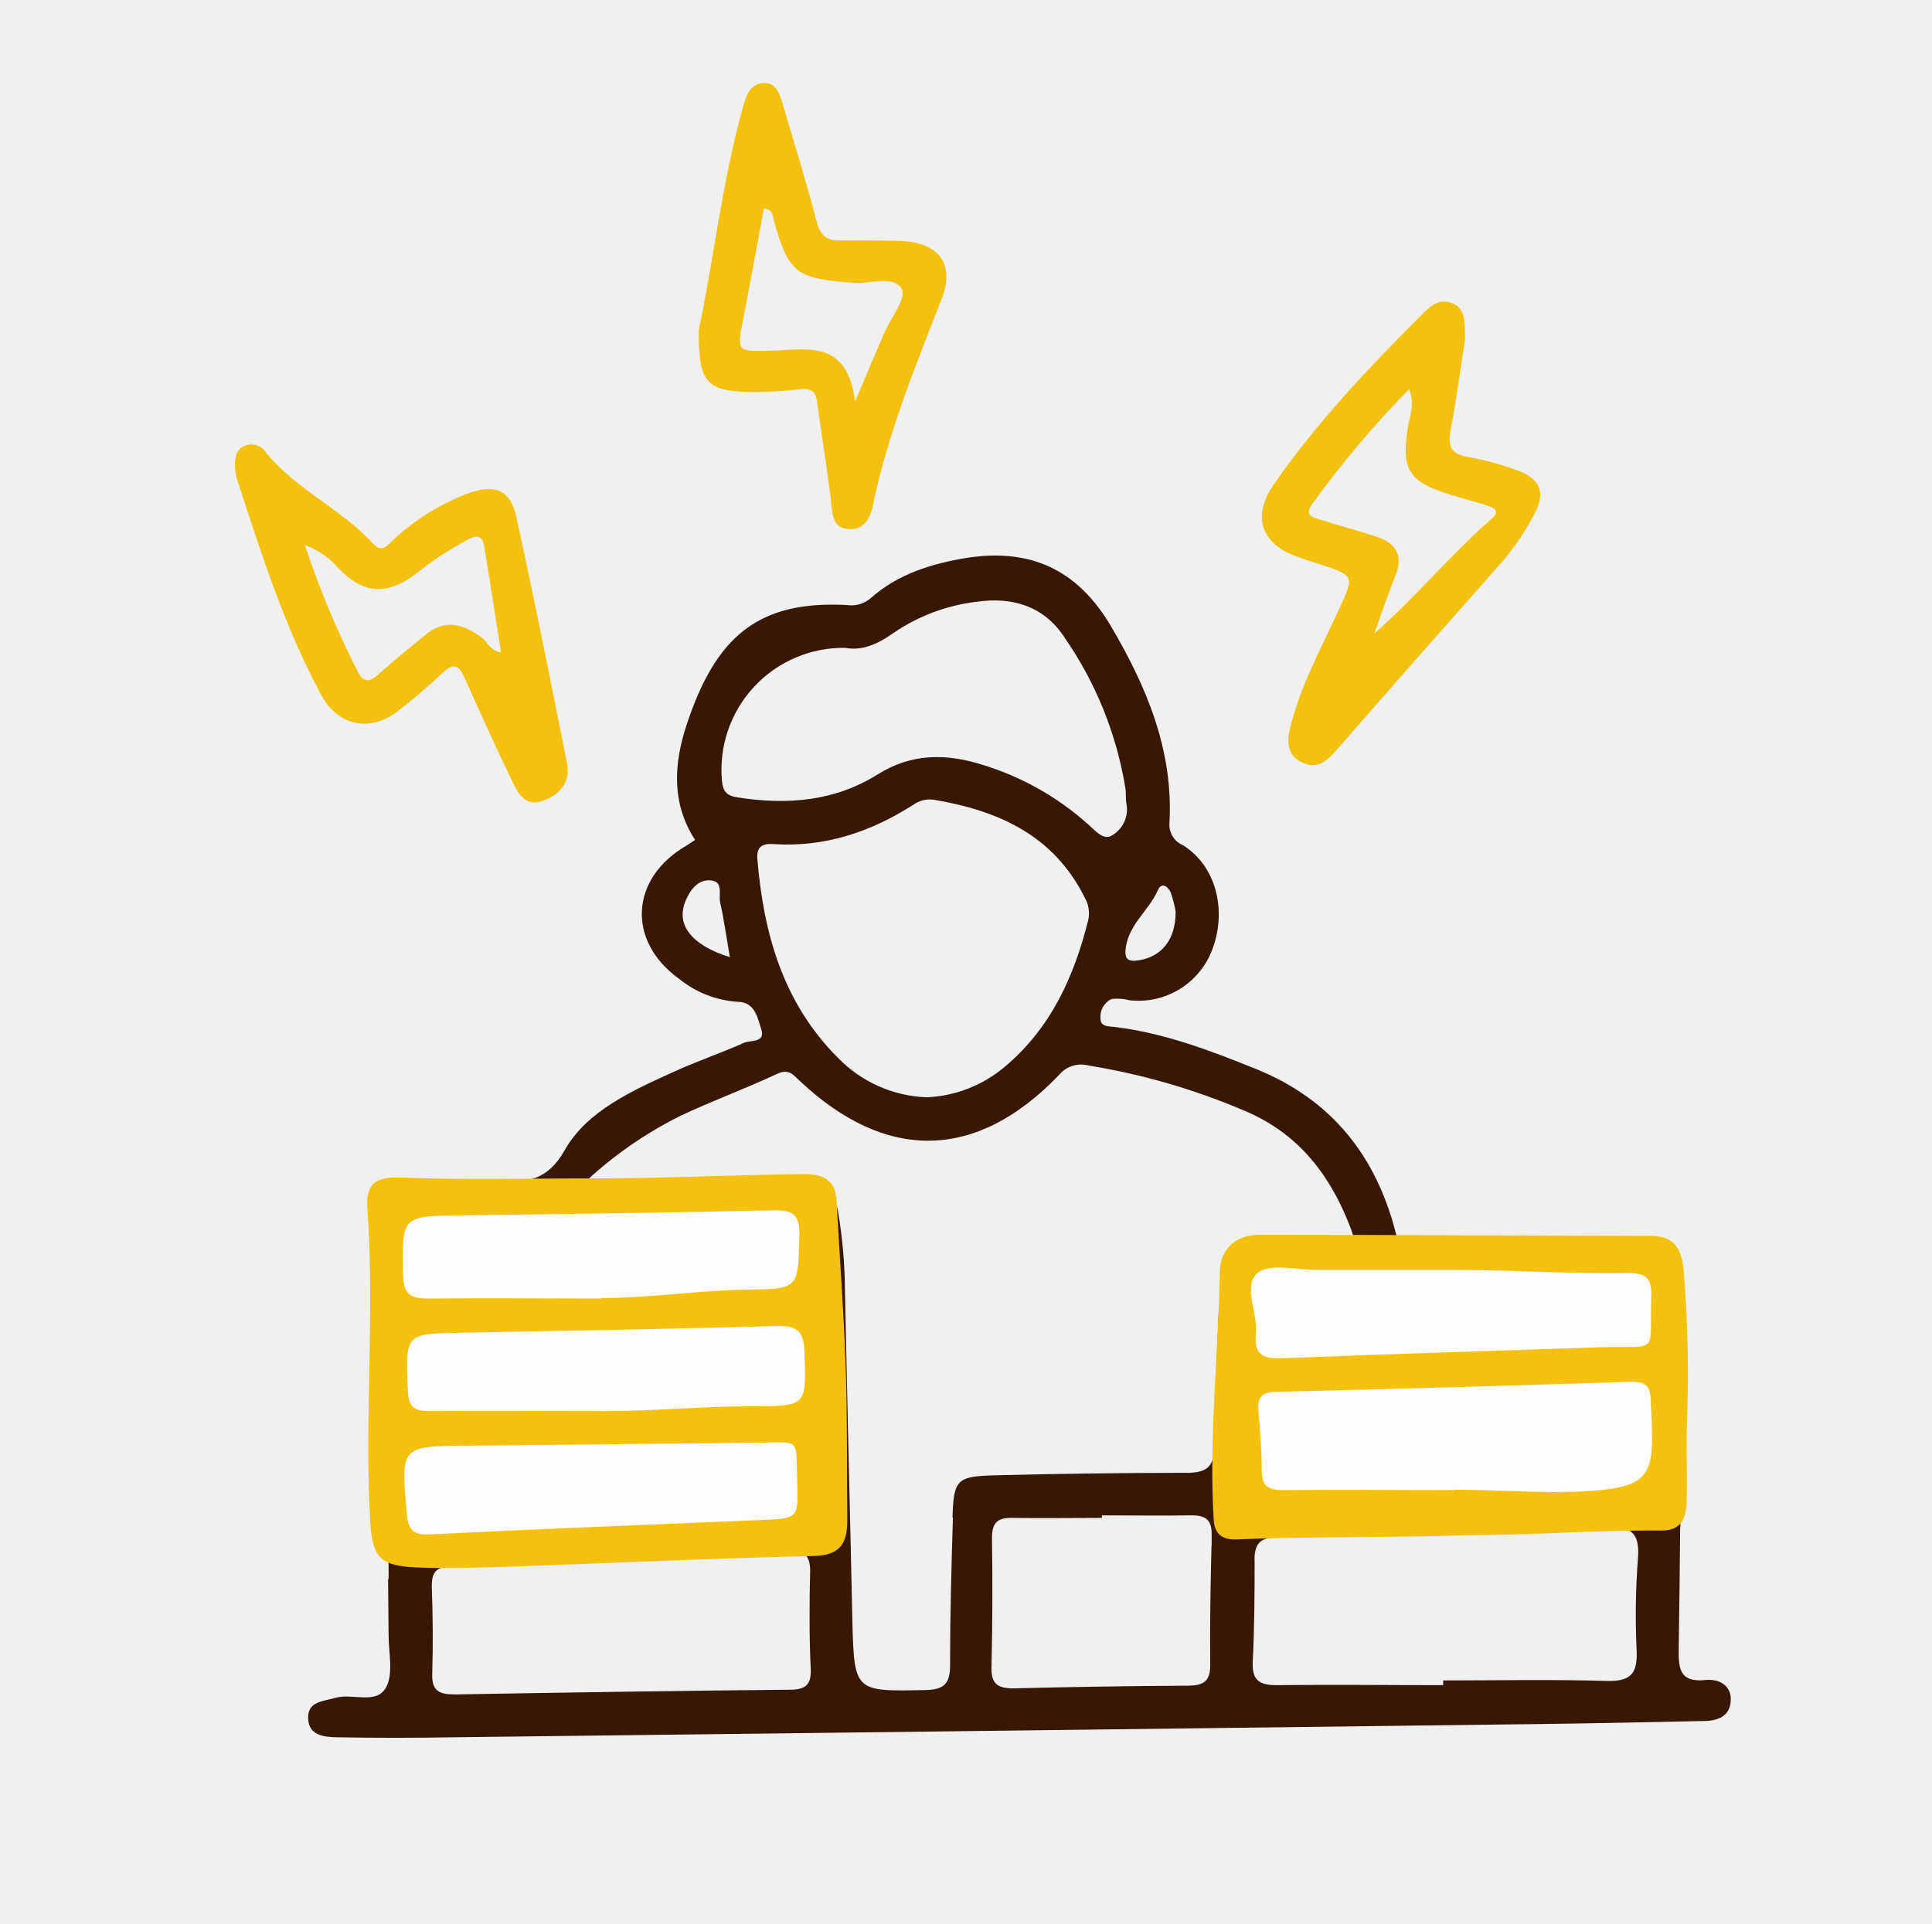
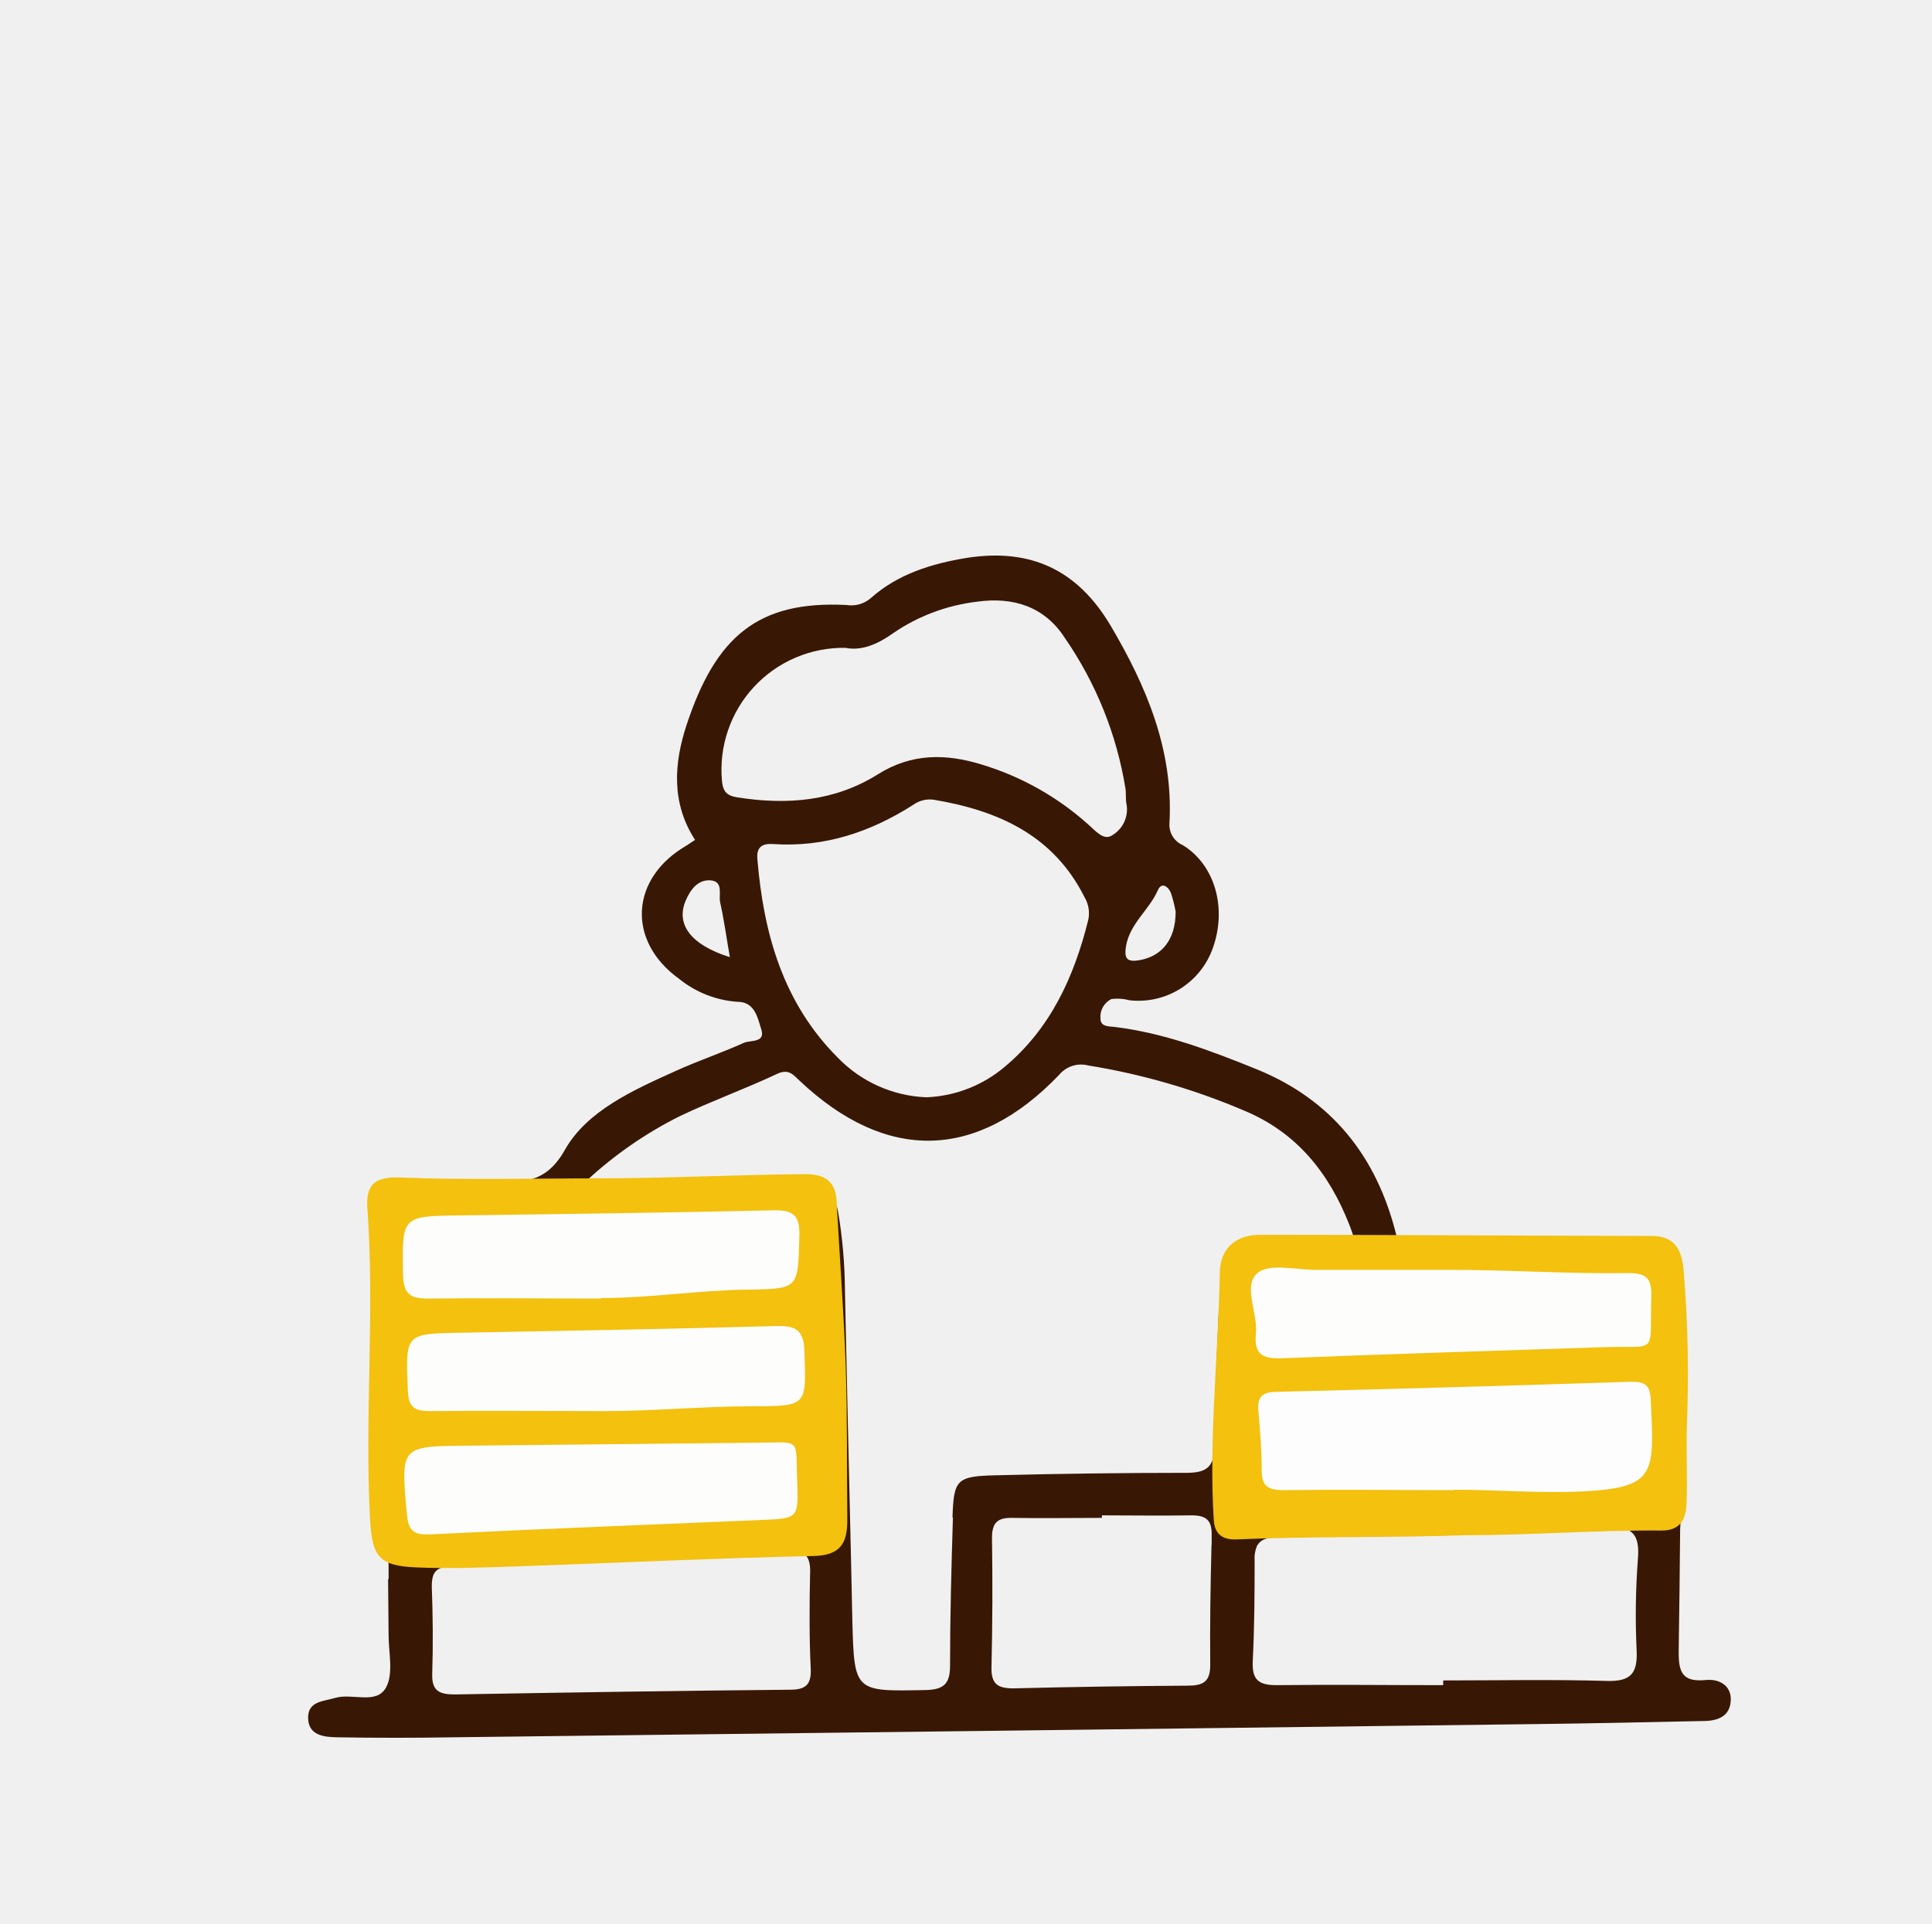
<svg xmlns="http://www.w3.org/2000/svg" width="229" height="228" viewBox="0 0 229 228" fill="none">
-   <g clip-path="url(#clip0_4669_5028)">
-     <path d="M202.17 199.16C199.02 199.49 198.95 197.74 198.98 195.36C199.053 190.587 199.11 185.813 199.15 181.04H191.59C193.59 181.19 194.34 182.15 194.15 184.67C193.869 188.33 193.816 192.004 193.99 195.67C194.11 198.35 193.32 199.35 190.49 199.27C184.02 199.08 177.49 199.21 171.06 199.21V199.77C164.47 199.77 157.89 199.69 151.31 199.77C149.08 199.77 148.39 199.06 148.49 196.89C148.69 192.89 148.71 188.96 148.71 185C148.664 184.366 148.778 183.73 149.04 183.15H143.6C143.48 187.89 143.4 192.64 143.45 197.38C143.45 199.38 142.6 199.82 140.81 199.83C133.91 199.87 127.01 199.977 120.11 200.15C118.26 200.15 117.48 199.63 117.52 197.67C117.64 192.563 117.66 187.447 117.58 182.32C117.58 180.52 118.23 179.91 119.95 179.94C123.5 180 127.05 179.94 130.61 179.94V179.64C134.16 179.64 137.72 179.7 141.27 179.64C143.05 179.64 143.66 180.29 143.62 182.04C143.62 182.41 143.62 182.79 143.62 183.16H149.06C149.4 182.57 150.06 182.26 151.34 182.24C164.4 181.967 177.453 181.57 190.5 181.05C190.869 181.03 191.24 181.03 191.61 181.05H199.17C199.25 173.29 199.313 165.523 199.36 157.75C199.407 156.074 199.276 154.398 198.97 152.75C198.16 148.98 196.97 148.1 193.11 148.16C184.95 148.3 176.79 148.41 168.64 148.65C166.75 148.7 165.95 148.21 165.46 146.24C163.15 137.08 157.85 130.36 148.91 126.74C143.47 124.54 138 122.46 132.11 121.74C131.45 121.66 130.43 121.74 130.44 120.74C130.396 120.269 130.497 119.795 130.729 119.382C130.961 118.97 131.314 118.637 131.74 118.43C132.456 118.339 133.183 118.39 133.88 118.58C135.98 118.817 138.098 118.336 139.89 117.216C141.682 116.096 143.043 114.402 143.75 112.41C145.45 107.69 144.04 102.56 140.2 100.19C139.684 99.969 139.252 99.589 138.968 99.105C138.683 98.621 138.561 98.058 138.62 97.5C139.08 88.88 135.87 81.32 131.62 74.13C127.71 67.57 122.19 64.96 114.62 66.13C110.47 66.81 106.44 68.02 103.2 70.92C102.807 71.255 102.345 71.5 101.848 71.638C101.35 71.776 100.829 71.804 100.32 71.72C89.87 71.19 84.85 75.44 81.389 85.91C79.909 90.39 79.51 95.14 82.389 99.57C82.04 99.79 81.7 100.02 81.389 100.23C74.689 104.09 74.249 111.55 80.499 116.04C82.465 117.635 84.875 118.584 87.4 118.76C89.499 118.76 89.799 120.68 90.24 122.04C90.749 123.65 88.939 123.28 88.159 123.63C85.49 124.83 82.7 125.77 80.04 126.98C75.04 129.24 69.57 131.68 66.95 136.32C64.579 140.53 61.69 140.07 58.309 140.17L54.539 140.24C46.249 140.43 45.719 140.9 45.76 149.3C45.819 161.52 45.95 173.74 46.059 185.95C46.059 186.37 46.059 186.79 46.059 187.21H51.239C51.44 186.01 52.239 185.67 53.76 185.69C60.349 185.8 66.93 183.05 73.519 183.05C79.999 183.05 86.639 183.82 93.12 183.69C95.309 183.69 96.12 184.35 96.019 186.54C95.939 189.77 95.919 194.43 96.09 197.66C96.189 199.46 95.749 200.3 93.719 200.31C80.439 200.43 67.169 200.64 53.889 200.87C52.109 200.87 51.169 200.48 51.23 198.46C51.34 195.01 51.309 191.56 51.179 188.12C51.171 187.816 51.191 187.511 51.239 187.21H45.999L46.059 193.83C46.059 195.91 46.65 198.34 45.779 200C44.66 202.14 41.779 200.68 39.73 201.28C38.33 201.7 36.529 201.66 36.52 203.6C36.52 205.73 38.37 205.92 39.94 205.95C44.539 206.03 49.139 206.03 53.739 205.95C96.626 205.443 139.52 204.92 182.42 204.38C188.9 204.3 195.42 204.16 201.88 204.02C203.57 204.02 205.13 203.5 205.15 201.45C205.16 199.78 203.74 199 202.17 199.16ZM187.73 176.85C177.08 177.14 166.42 176.9 155.79 177.67C155.17 177.72 154.54 177.73 153.91 177.8C148.91 178.37 148.91 178.37 148.99 173.12C149.08 167.03 149.08 167.12 155.2 167.27C160.62 167.4 166.05 167.27 171.48 167.27V167.49C178.06 167.49 184.64 167.59 191.21 167.43C193.47 167.37 194.41 167.78 194.3 170.27C194 177.54 195.33 176.64 187.73 176.85ZM191.22 153.28C193.72 153.21 194.73 153.67 194.52 156.5C194.02 163.18 194.17 163.19 187.52 163.11C185.22 163.11 182.92 163.09 180.62 163.05C178.53 163.05 176.44 163.05 174.35 163.05C166.72 163.29 159.08 163.19 151.48 164.05C149.74 164.25 149.11 163.84 149.02 161.97C148.65 154.11 148.59 154.16 156.39 154.03C168.02 153.81 179.63 153.61 191.22 153.28ZM138.79 105.86C139.031 106.585 139.218 107.327 139.35 108.08C139.35 111.45 137.67 113.37 135.05 113.83C133.59 114.08 133.23 113.64 133.46 112.2C133.9 109.49 136.21 107.89 137.24 105.53C137.7 104.49 138.5 105.13 138.79 105.86ZM81.279 106.75C81.84 105.43 82.779 104.21 84.279 104.37C85.779 104.53 85.159 106.05 85.359 106.98C85.809 108.98 86.09 111.05 86.51 113.47C81.85 112 80.079 109.56 81.279 106.75ZM87.43 94.53C86.15 94.33 85.689 93.86 85.57 92.53C85.391 90.513 85.639 88.481 86.296 86.565C86.954 84.65 88.006 82.893 89.385 81.41C90.764 79.928 92.44 78.751 94.303 77.957C96.166 77.162 98.175 76.769 100.2 76.8C102.14 77.18 104.01 76.39 105.91 75.03C108.863 73.017 112.26 71.748 115.81 71.33C120.06 70.73 123.81 71.89 126.21 75.62C129.905 80.964 132.362 87.066 133.4 93.48C133.49 94.09 133.4 94.74 133.53 95.35C133.654 96.076 133.551 96.822 133.234 97.486C132.917 98.151 132.402 98.701 131.76 99.06C130.76 99.67 129.76 98.39 128.89 97.65C125.286 94.44 121.028 92.051 116.41 90.65C112.16 89.32 108.04 89.28 104.06 91.79C98.939 95 93.29 95.45 87.43 94.53ZM89.769 101.82C89.639 100.36 90.419 99.97 91.659 100.06C97.749 100.47 103.2 98.63 108.26 95.4C108.948 94.906 109.799 94.692 110.64 94.8C118.27 96.07 124.85 98.98 128.55 106.36C129.034 107.172 129.191 108.137 128.99 109.06C127.32 115.77 124.55 121.89 119.11 126.45C116.506 128.665 113.235 129.943 109.82 130.08C105.843 129.93 102.078 128.25 99.309 125.39C92.809 118.89 90.499 110.65 89.769 101.82ZM53.319 145.54C66.32 145.54 79.249 145.39 92.21 145.09C95.499 145.01 95.059 146.91 95.019 148.88C94.98 150.85 95.639 152.88 92.26 152.75C85.79 152.52 79.26 152.68 72.82 152.68V152.76C66.34 152.76 59.819 152.61 53.38 152.82C49.599 152.94 50.989 150.29 50.679 148.54C50.3 146.48 50.989 145.55 53.319 145.54ZM57.499 157.71C68.98 157.61 80.499 157.5 91.95 157.24C94.35 157.19 95.29 157.69 95.23 160.24C95.1 166.48 95.889 165.61 89.999 165.67C84.109 165.73 78.309 165.67 72.579 165.67C65.99 165.98 59.52 166.22 53.069 166.67C51.51 166.77 51.069 166.34 50.989 164.87C50.289 157.7 50.249 157.76 57.499 157.71ZM89.09 180.28C77.389 180.47 65.68 180.66 53.98 180.99C51.76 181.05 51.12 180.42 51.099 178.24C50.999 170.97 50.919 170.97 58.279 170.99C63.279 170.99 68.279 170.99 73.329 170.99V170.4C79.7 170.4 86.079 170.51 92.439 170.34C94.799 170.28 95.439 171.03 95.559 173.34C95.749 180.22 95.84 180.17 89.04 180.28H89.09ZM112.95 179.91C112.77 185.76 112.61 191.61 112.61 197.46C112.61 199.64 111.85 200.3 109.69 200.35C101.3 200.52 101.25 200.59 101.03 192.14L100.88 185.24C100.62 174.493 100.376 163.737 100.15 152.97C100.131 149.833 99.857 146.703 99.329 143.61C98.85 141.02 97.43 139.94 94.769 139.99C87.659 140.14 80.54 140.13 73.43 140.16C72.43 140.16 71.43 140.05 69.54 139.95C72.854 136.884 76.588 134.305 80.629 132.29C84.4 130.5 88.34 129.08 92.139 127.29C93.48 126.68 94.01 127.39 94.779 128.12C105.06 137.81 115.78 137.6 125.52 127.44C125.93 126.938 126.476 126.564 127.093 126.364C127.71 126.163 128.372 126.145 129 126.31C135.3 127.328 141.455 129.104 147.33 131.6C153.69 134.2 157.53 139.05 159.94 145.2C161.18 148.38 160.78 148.77 157.45 148.88C153.79 149.01 152.12 148.76 148.45 149.04C146.04 149.23 144.57 150.31 146.1 152.97C146.49 153.65 144.49 154.66 144.46 155.4C144.25 160.72 143.95 166.05 143.94 171.4C143.94 173.91 143.01 174.6 140.62 174.6C133.09 174.6 125.56 174.7 118.04 174.89C113.37 175 113.04 175.39 112.9 179.91H112.95Z" fill="#381805" />
-     <path d="M173.659 40.2C173.169 43.33 172.659 47.2 171.949 50.95C171.579 52.89 171.949 53.84 174.049 54.19C176.098 54.546 178.107 55.099 180.049 55.84C182.349 56.72 183.289 58.23 181.959 60.76C180.868 62.893 179.525 64.887 177.959 66.7C171.459 74.033 164.976 81.403 158.509 88.81C157.419 90.05 156.329 91.22 154.509 90.47C152.509 89.65 152.509 87.85 152.939 86.2C154.149 81.3 156.579 76.87 158.669 72.33C160.549 68.22 160.669 68.25 156.179 66.81C155.289 66.52 154.389 66.24 153.509 65.9C149.419 64.35 148.429 61.14 150.939 57.49C156.069 50.06 162.269 43.57 168.619 37.2C169.619 36.2 170.689 35.32 172.209 35.98C173.729 36.64 173.599 38.15 173.659 40.2ZM167.029 46.13C162.844 50.387 158.99 54.957 155.499 59.8C154.499 61.18 155.739 61.37 156.589 61.63C158.779 62.32 160.989 62.91 163.179 63.63C165.369 64.35 166.379 65.76 165.429 68.16C164.479 70.56 163.729 72.79 162.889 75.11C167.889 70.72 171.989 65.68 176.889 61.42C177.809 60.63 177.099 60.17 176.309 59.93C174.819 59.47 173.309 59.07 171.809 58.61C166.949 57.12 166.039 55.61 166.899 50.53C167.139 49.2 167.689 47.91 167.029 46.13Z" fill="#F3C10E" />
-     <path d="M27.859 55.46C27.859 54.37 27.859 53.46 28.859 52.91C29.336 52.676 29.884 52.632 30.393 52.786C30.901 52.94 31.332 53.281 31.599 53.74C35.179 58.07 40.479 60.36 44.249 64.47C45.249 65.57 45.869 64.69 46.549 64.07C49.146 61.619 52.206 59.712 55.549 58.46C58.679 57.35 60.549 58.09 61.209 61.32C63.339 71.01 65.269 80.74 67.209 90.48C67.679 92.84 66.209 94.32 64.209 94.98C62.209 95.64 61.379 93.98 60.689 92.59C58.763 88.53 56.886 84.447 55.059 80.34C54.349 78.72 53.659 78.61 52.389 79.83C50.716 81.411 48.964 82.906 47.139 84.31C43.889 86.82 40.139 86.08 38.139 82.52C33.699 74.29 30.889 65.41 28.019 56.57C27.937 56.205 27.883 55.834 27.859 55.46ZM59.389 77.36C58.719 73.06 58.079 68.9 57.389 64.74C57.159 63.24 56.289 63.54 55.389 64C53.185 65.188 51.093 66.573 49.139 68.14C45.729 70.63 43.049 70.38 40.139 67.39C39.072 66.132 37.693 65.176 36.139 64.62C37.831 69.733 39.907 74.71 42.349 79.51C43.109 81.05 43.819 80.86 44.919 79.88C46.699 78.29 48.569 76.77 50.419 75.26C52.809 73.26 55.049 74.03 57.229 75.68C57.839 76.17 58.079 77.11 59.389 77.36Z" fill="#F3C10E" />
-     <path d="M82.82 39.17C84.61 30.65 85.61 21.38 88.14 12.41C88.49 11.17 89.03 9.89 90.53 9.84C92.03 9.79 92.44 11.2 92.79 12.41C94.15 17.02 95.59 21.6 96.79 26.25C97.22 27.89 97.93 28.53 99.55 28.5C101.96 28.5 104.37 28.5 106.77 28.57C111.27 28.72 113.23 31.29 111.62 35.42C108.47 43.5 105.18 51.52 103.43 60.07C103.12 61.56 102.26 62.94 100.43 62.71C98.6 62.48 98.66 60.81 98.49 59.31C98.02 55.37 97.36 51.46 96.83 47.53C96.66 46.29 96 46.03 94.83 46.14C93.064 46.348 91.288 46.461 89.51 46.48C83.69 46.42 82.81 45.51 82.82 39.17ZM101.35 47.61C102.84 44.1 103.79 41.82 104.77 39.55C105.55 37.74 107.47 35.34 106.9 34.29C105.9 32.55 103.17 33.69 101.18 33.53C94.31 33 93.5 32.41 91.71 26.09C91.57 25.6 91.65 24.82 90.54 24.72C89.74 29.01 88.98 33.29 88.14 37.56C87.3 41.83 87.28 41.68 91.63 41.56C95.78 41.44 100.44 40.26 101.35 47.61Z" fill="#F3C10E" />
-     <path d="M71.049 139.69C79.169 139.69 87.279 139.25 95.399 139.19C97.679 139.19 99.019 139.95 99.159 142.37C99.509 148.88 100.009 155.37 100.239 161.89C100.449 167.99 100.369 174.11 100.429 180.22C100.429 182.95 99.609 184.39 96.429 184.46C84.629 184.72 72.829 185.29 61.029 185.7C57.129 185.83 53.219 185.98 49.329 185.81C44.939 185.62 44.119 184.55 43.869 180.22C43.189 167.92 44.439 155.61 43.549 143.32C43.349 140.65 44.199 139.47 47.359 139.59C55.249 139.9 63.159 139.69 71.059 139.69H71.049Z" fill="#F3C10E" />
-     <path d="M173.499 182C165.189 182.31 154.899 182.12 146.599 182.49C144.849 182.57 143.979 181.82 143.869 180.21C143.259 170.87 144.419 160.14 144.589 150.78C144.639 148.03 146.469 146.37 149.369 146.38C164.839 146.38 180.309 146.49 195.789 146.52C198.599 146.52 199.349 148.28 199.559 150.58C200.064 156.663 200.194 162.771 199.949 168.87C199.849 171.39 200.029 175.78 199.899 178.3C199.799 180.21 199.109 181.46 196.899 181.44C189.119 181.38 181.329 182 173.549 182H173.499Z" fill="#F3C10E" />
+   <g clip-path="url(#clip0_17_3737)">
+     <path d="M202.17 199.16C199.02 199.49 198.95 197.74 198.98 195.36C199.053 190.587 199.11 185.813 199.15 181.04H191.59C193.59 181.19 194.34 182.15 194.15 184.67C193.87 188.33 193.816 192.004 193.99 195.67C194.11 198.35 193.32 199.35 190.49 199.27C184.02 199.08 177.49 199.21 171.06 199.21V199.77C164.47 199.77 157.89 199.69 151.31 199.77C149.08 199.77 148.39 199.06 148.49 196.89C148.69 192.89 148.71 188.96 148.71 185C148.665 184.365 148.778 183.73 149.04 183.15H143.6C143.48 187.89 143.4 192.64 143.45 197.38C143.45 199.38 142.6 199.82 140.81 199.83C133.91 199.87 127.01 199.977 120.11 200.15C118.26 200.15 117.48 199.63 117.52 197.67C117.64 192.563 117.66 187.447 117.58 182.32C117.58 180.52 118.23 179.91 119.95 179.94C123.5 180 127.05 179.94 130.61 179.94V179.64C134.16 179.64 137.72 179.7 141.27 179.64C143.05 179.64 143.66 180.29 143.62 182.04C143.62 182.41 143.62 182.79 143.62 183.16H149.06C149.4 182.57 150.06 182.26 151.34 182.24C164.4 181.967 177.453 181.57 190.5 181.05C190.87 181.03 191.24 181.03 191.61 181.05H199.17C199.25 173.29 199.313 165.523 199.36 157.75C199.408 156.074 199.277 154.398 198.97 152.75C198.16 148.98 196.97 148.1 193.11 148.16C184.95 148.3 176.79 148.41 168.64 148.65C166.75 148.7 165.95 148.21 165.46 146.24C163.15 137.08 157.85 130.36 148.91 126.74C143.47 124.54 138 122.46 132.11 121.74C131.45 121.66 130.43 121.74 130.44 120.74C130.396 120.268 130.497 119.795 130.73 119.382C130.962 118.969 131.314 118.637 131.74 118.43C132.456 118.339 133.184 118.39 133.88 118.58C135.98 118.817 138.099 118.336 139.891 117.216C141.683 116.096 143.043 114.402 143.75 112.41C145.45 107.69 144.04 102.56 140.2 100.19C139.684 99.969 139.252 99.589 138.968 99.105C138.684 98.621 138.562 98.058 138.62 97.5C139.08 88.88 135.87 81.32 131.62 74.13C127.71 67.57 122.19 64.96 114.62 66.13C110.47 66.81 106.44 68.02 103.2 70.92C102.807 71.255 102.346 71.5 101.848 71.638C101.351 71.776 100.829 71.804 100.32 71.72C89.87 71.19 84.85 75.44 81.39 85.91C79.91 90.39 79.51 95.14 82.39 99.57C82.04 99.79 81.7 100.02 81.39 100.23C74.69 104.09 74.25 111.55 80.5 116.04C82.466 117.634 84.875 118.584 87.4 118.76C89.5 118.76 89.8 120.68 90.24 122.04C90.75 123.65 88.94 123.28 88.16 123.63C85.49 124.83 82.7 125.77 80.04 126.98C75.04 129.24 69.57 131.68 66.95 136.32C64.58 140.53 61.69 140.07 58.31 140.17L54.54 140.24C46.25 140.43 45.72 140.9 45.76 149.3C45.82 161.52 45.95 173.74 46.06 185.95C46.06 186.37 46.06 186.79 46.06 187.21H51.24C51.44 186.01 52.24 185.67 53.76 185.69C60.35 185.8 66.93 183.05 73.52 183.05C80 183.05 86.64 183.82 93.12 183.69C95.31 183.69 96.12 184.35 96.02 186.54C95.94 189.77 95.92 194.43 96.09 197.66C96.19 199.46 95.75 200.3 93.72 200.31C80.44 200.43 67.17 200.64 53.89 200.87C52.11 200.87 51.17 200.48 51.23 198.46C51.34 195.01 51.31 191.56 51.18 188.12C51.172 187.815 51.192 187.511 51.24 187.21H46L46.06 193.83C46.06 195.91 46.65 198.34 45.78 200C44.66 202.14 41.78 200.68 39.73 201.28C38.33 201.7 36.53 201.66 36.52 203.6C36.52 205.73 38.37 205.92 39.94 205.95C44.54 206.03 49.14 206.03 53.74 205.95C96.627 205.443 139.52 204.92 182.42 204.38C188.9 204.3 195.42 204.16 201.88 204.02C203.57 204.02 205.13 203.5 205.15 201.45C205.16 199.78 203.74 199 202.17 199.16ZM187.73 176.85C177.08 177.14 166.42 176.9 155.79 177.67C155.17 177.72 154.54 177.73 153.91 177.8C148.91 178.37 148.91 178.37 148.99 173.12C149.08 167.03 149.08 167.12 155.2 167.27C160.62 167.4 166.05 167.27 171.48 167.27V167.49C178.06 167.49 184.64 167.59 191.21 167.43C193.47 167.37 194.41 167.78 194.3 170.27C194 177.54 195.33 176.64 187.73 176.85ZM191.22 153.28C193.72 153.21 194.73 153.67 194.52 156.5C194.02 163.18 194.17 163.19 187.52 163.11C185.22 163.11 182.92 163.09 180.62 163.05C178.53 163.05 176.44 163.05 174.35 163.05C166.72 163.29 159.08 163.19 151.48 164.05C149.74 164.25 149.11 163.84 149.02 161.97C148.65 154.11 148.59 154.16 156.39 154.03C168.02 153.81 179.63 153.61 191.22 153.28ZM138.79 105.86C139.031 106.585 139.218 107.327 139.35 108.08C139.35 111.45 137.67 113.37 135.05 113.83C133.59 114.08 133.23 113.64 133.46 112.2C133.9 109.49 136.21 107.89 137.24 105.53C137.7 104.49 138.5 105.13 138.79 105.86ZM81.28 106.75C81.84 105.43 82.78 104.21 84.28 104.37C85.78 104.53 85.16 106.05 85.36 106.98C85.81 108.98 86.09 111.05 86.51 113.47C81.85 112 80.08 109.56 81.28 106.75ZM87.43 94.53C86.15 94.33 85.69 93.86 85.57 92.53C85.392 90.513 85.639 88.48 86.297 86.565C86.954 84.649 88.007 82.893 89.386 81.41C90.765 79.927 92.44 78.751 94.303 77.957C96.166 77.162 98.175 76.768 100.2 76.8C102.14 77.18 104.01 76.39 105.91 75.03C108.864 73.017 112.26 71.748 115.81 71.33C120.06 70.73 123.81 71.89 126.21 75.62C129.906 80.964 132.362 87.066 133.4 93.48C133.49 94.09 133.4 94.74 133.53 95.35C133.655 96.076 133.552 96.822 133.235 97.486C132.918 98.151 132.402 98.701 131.76 99.06C130.76 99.67 129.76 98.39 128.89 97.65C125.287 94.44 121.028 92.051 116.41 90.65C112.16 89.32 108.04 89.28 104.06 91.79C98.94 95 93.29 95.45 87.43 94.53ZM89.77 101.82C89.64 100.36 90.42 99.97 91.66 100.06C97.75 100.47 103.2 98.63 108.26 95.4C108.949 94.906 109.799 94.692 110.64 94.8C118.27 96.07 124.85 98.98 128.55 106.36C129.034 107.171 129.192 108.137 128.99 109.06C127.32 115.77 124.55 121.89 119.11 126.45C116.506 128.664 113.235 129.942 109.82 130.08C105.843 129.93 102.078 128.249 99.31 125.39C92.81 118.89 90.5 110.65 89.77 101.82ZM53.32 145.54C66.32 145.54 79.25 145.39 92.21 145.09C95.5 145.01 95.06 146.91 95.02 148.88C94.98 150.85 95.64 152.88 92.26 152.75C85.79 152.52 79.26 152.68 72.82 152.68V152.76C66.34 152.76 59.82 152.61 53.38 152.82C49.6 152.94 50.99 150.29 50.68 148.54C50.3 146.48 50.99 145.55 53.32 145.54ZM57.5 157.71C68.98 157.61 80.5 157.5 91.95 157.24C94.35 157.19 95.29 157.69 95.23 160.24C95.1 166.48 95.89 165.61 90 165.67C84.11 165.73 78.31 165.67 72.58 165.67C65.99 165.98 59.52 166.22 53.07 166.67C51.51 166.77 51.07 166.34 50.99 164.87C50.29 157.7 50.25 157.76 57.5 157.71ZM89.09 180.28C77.39 180.47 65.68 180.66 53.98 180.99C51.76 181.05 51.12 180.42 51.1 178.24C51 170.97 50.92 170.97 58.28 170.99C63.28 170.99 68.28 170.99 73.33 170.99V170.4C79.7 170.4 86.08 170.51 92.44 170.34C94.8 170.28 95.44 171.03 95.56 173.34C95.75 180.22 95.84 180.17 89.04 180.28H89.09ZM112.95 179.91C112.77 185.76 112.61 191.61 112.61 197.46C112.61 199.64 111.85 200.3 109.69 200.35C101.3 200.52 101.25 200.59 101.03 192.14L100.88 185.24C100.62 174.493 100.377 163.737 100.15 152.97C100.132 149.833 99.858 146.702 99.33 143.61C98.85 141.02 97.43 139.94 94.77 139.99C87.66 140.14 80.54 140.13 73.43 140.16C72.43 140.16 71.43 140.05 69.54 139.95C72.855 136.884 76.589 134.305 80.63 132.29C84.4 130.5 88.34 129.08 92.14 127.29C93.48 126.68 94.01 127.39 94.78 128.12C105.06 137.81 115.78 137.6 125.52 127.44C125.93 126.938 126.477 126.564 127.094 126.363C127.711 126.163 128.373 126.144 129 126.31C135.301 127.328 141.456 129.104 147.33 131.6C153.69 134.2 157.53 139.05 159.94 145.2C161.18 148.38 160.78 148.77 157.45 148.88C153.79 149.01 152.12 148.76 148.45 149.04C146.04 149.23 144.57 150.31 146.1 152.97C146.49 153.65 144.49 154.66 144.46 155.4C144.25 160.72 143.95 166.05 143.94 171.4C143.94 173.91 143.01 174.6 140.62 174.6C133.09 174.6 125.56 174.7 118.04 174.89C113.37 175 113.04 175.39 112.9 179.91H112.95Z" fill="#381805" />
+     <path d="M71.05 139.69C79.17 139.69 87.28 139.25 95.4 139.19C97.68 139.19 99.02 139.95 99.16 142.37C99.51 148.88 100.01 155.37 100.24 161.89C100.45 167.99 100.37 174.11 100.43 180.22C100.43 182.95 99.61 184.39 96.43 184.46C84.63 184.72 72.83 185.29 61.03 185.7C57.13 185.83 53.22 185.98 49.33 185.81C44.94 185.62 44.12 184.55 43.87 180.22C43.19 167.92 44.44 155.61 43.55 143.32C43.35 140.65 44.2 139.47 47.36 139.59C55.25 139.9 63.16 139.69 71.06 139.69H71.05Z" fill="#F3C10E" />
+     <path d="M173.5 182C165.19 182.31 154.9 182.12 146.6 182.49C144.85 182.57 143.98 181.82 143.87 180.21C143.26 170.87 144.42 160.14 144.59 150.78C144.64 148.03 146.47 146.37 149.37 146.38C164.84 146.38 180.31 146.49 195.79 146.52C198.6 146.52 199.35 148.28 199.56 150.58C200.065 156.663 200.195 162.771 199.95 168.87C199.85 171.39 200.03 175.78 199.9 178.3C199.8 180.21 199.11 181.46 196.9 181.44C189.12 181.38 181.33 182 173.55 182H173.5Z" fill="#F3C10E" />
    <path d="M94.5 175.77C94.62 180 94.62 180.01 90.22 180.19C77.22 180.74 64.12 181.24 51.08 181.89C49.08 181.99 48.41 181.56 48.22 179.45C47.51 171.45 47.42 171.45 55.36 171.38C66.74 171.28 78.12 171.13 89.5 171.03C95.16 171 94.26 170.3 94.5 175.77Z" fill="#FDFDFC" />
    <path d="M71.28 153.94C64.44 153.94 57.61 153.86 50.77 153.94C48.63 153.94 47.85 153.44 47.77 151.17C47.65 144.12 47.56 144.17 54.64 144.08C66.95 143.92 79.26 143.76 91.56 143.48C93.97 143.42 94.83 143.96 94.75 146.57C94.57 152.74 94.75 152.8 88.58 152.88C82.8 152.96 77.02 153.88 71.24 153.88C71.28 154.27 71.27 153.6 71.28 153.94Z" fill="#FDFDFC" />
-     <path d="M71.779 167.28C64.779 167.28 57.879 167.22 50.929 167.28C49.019 167.28 48.419 166.75 48.339 164.82C48.059 158.08 47.989 158.11 54.619 157.99C67.049 157.76 79.469 157.55 91.899 157.2C94.209 157.14 95.259 157.52 95.349 160.2C95.569 166.68 95.709 166.69 89.159 166.71C83.369 166.71 77.579 167.28 71.779 167.28Z" fill="#FDFDFC" />
-     <path d="M172.341 176.65C165.611 176.65 158.891 176.57 152.171 176.65C150.221 176.65 149.541 176.16 149.551 174.23C149.551 171.92 149.361 169.61 149.161 167.31C149.031 165.76 149.441 165.04 151.161 165C165.248 164.66 179.334 164.26 193.421 163.8C195.051 163.8 195.581 164.26 195.661 165.93C196.071 174.62 196.381 176.35 187.661 176.8C182.661 177.05 177.311 176.6 172.271 176.6C172.331 177.11 172.341 176.19 172.341 176.65Z" fill="#FDFDFD" />
-     <path d="M172.171 150.54C179.171 150.54 186.071 151.03 193.021 150.92C195.021 150.92 195.791 151.46 195.731 153.58C195.501 160.85 196.731 159.47 189.801 159.71C177.281 160.14 164.751 160.5 152.221 161.01C149.921 161.11 148.581 160.81 148.861 158.1C149.111 155.64 147.281 152.42 149.041 150.92C150.451 149.71 153.651 150.55 156.041 150.54C161.411 150.54 166.781 150.54 172.161 150.54H172.171Z" fill="#FDFDFC" />
+     <path d="M71.78 167.28C64.78 167.28 57.88 167.22 50.93 167.28C49.02 167.28 48.42 166.75 48.34 164.82C48.06 158.08 47.99 158.11 54.62 157.99C67.05 157.76 79.47 157.55 91.9 157.2C94.21 157.14 95.26 157.52 95.35 160.2C95.57 166.68 95.71 166.69 89.16 166.71C83.37 166.71 77.58 167.28 71.78 167.28Z" fill="#FDFDFC" />
+     <path d="M172.34 176.65C165.61 176.65 158.89 176.57 152.17 176.65C150.22 176.65 149.54 176.16 149.55 174.23C149.55 171.92 149.36 169.61 149.16 167.31C149.03 165.76 149.44 165.04 151.16 165C165.247 164.66 179.333 164.26 193.42 163.8C195.05 163.8 195.58 164.26 195.66 165.93C196.07 174.62 196.38 176.35 187.66 176.8C182.66 177.05 177.31 176.6 172.27 176.6C172.33 177.11 172.34 176.19 172.34 176.65Z" fill="#FDFDFD" />
+     <path d="M172.17 150.54C179.17 150.54 186.07 151.03 193.02 150.92C195.02 150.92 195.79 151.46 195.73 153.58C195.5 160.85 196.73 159.47 189.8 159.71C177.28 160.14 164.75 160.5 152.22 161.01C149.92 161.11 148.58 160.81 148.86 158.1C149.11 155.64 147.28 152.42 149.04 150.92C150.45 149.71 153.65 150.55 156.04 150.54C161.41 150.54 166.78 150.54 172.16 150.54H172.17Z" fill="#FDFDFC" />
  </g>
  <defs>
-     <clipPath id="clip0_4669_5028">
+     <clipPath id="clip0_17_3737">
      <rect width="228" height="228" fill="white" transform="translate(0.5)" />
    </clipPath>
  </defs>
</svg>
